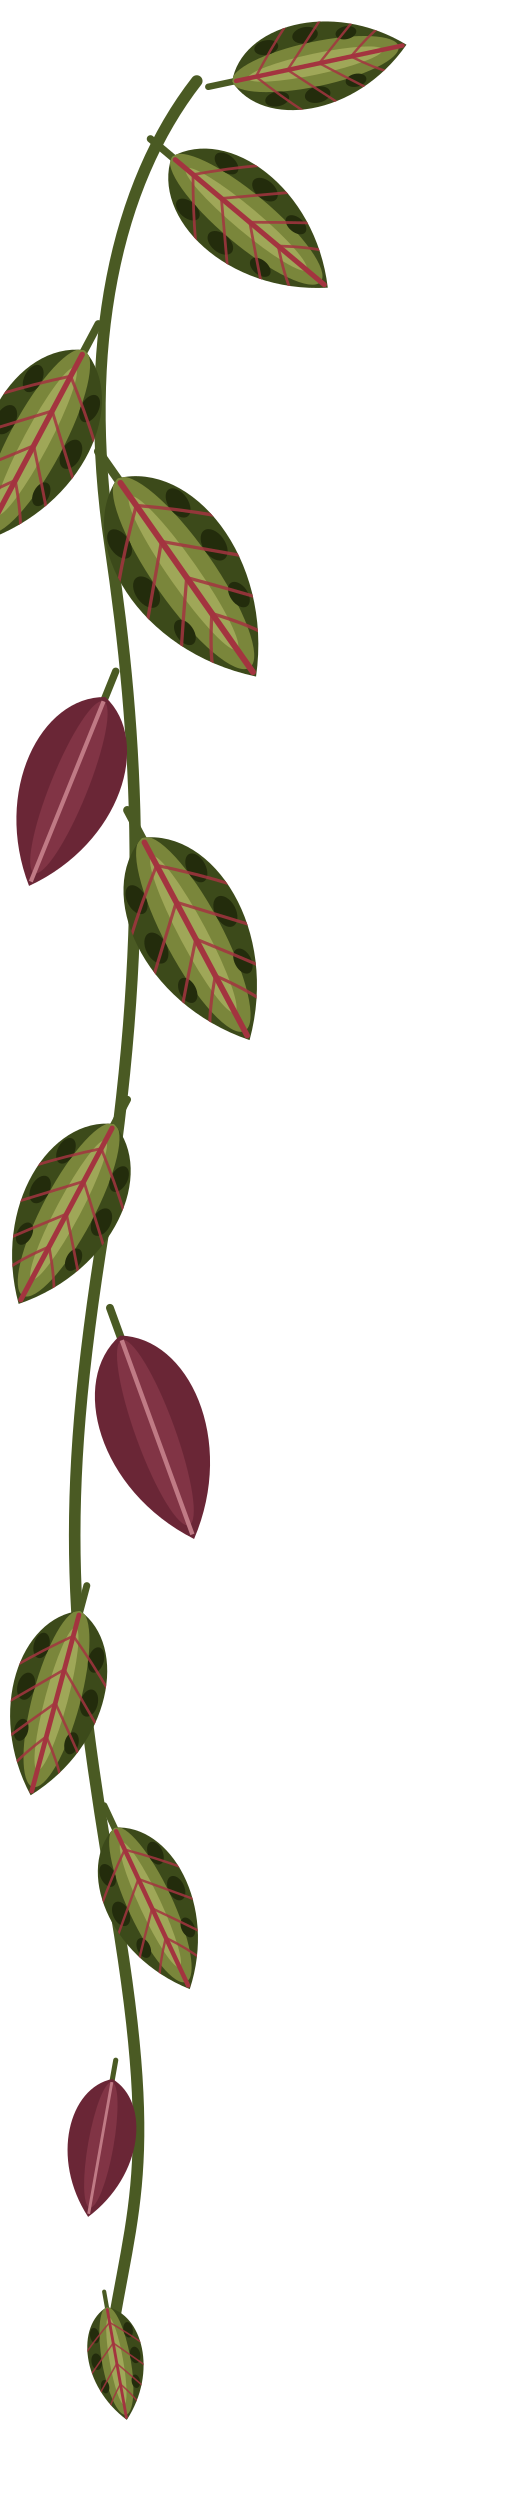
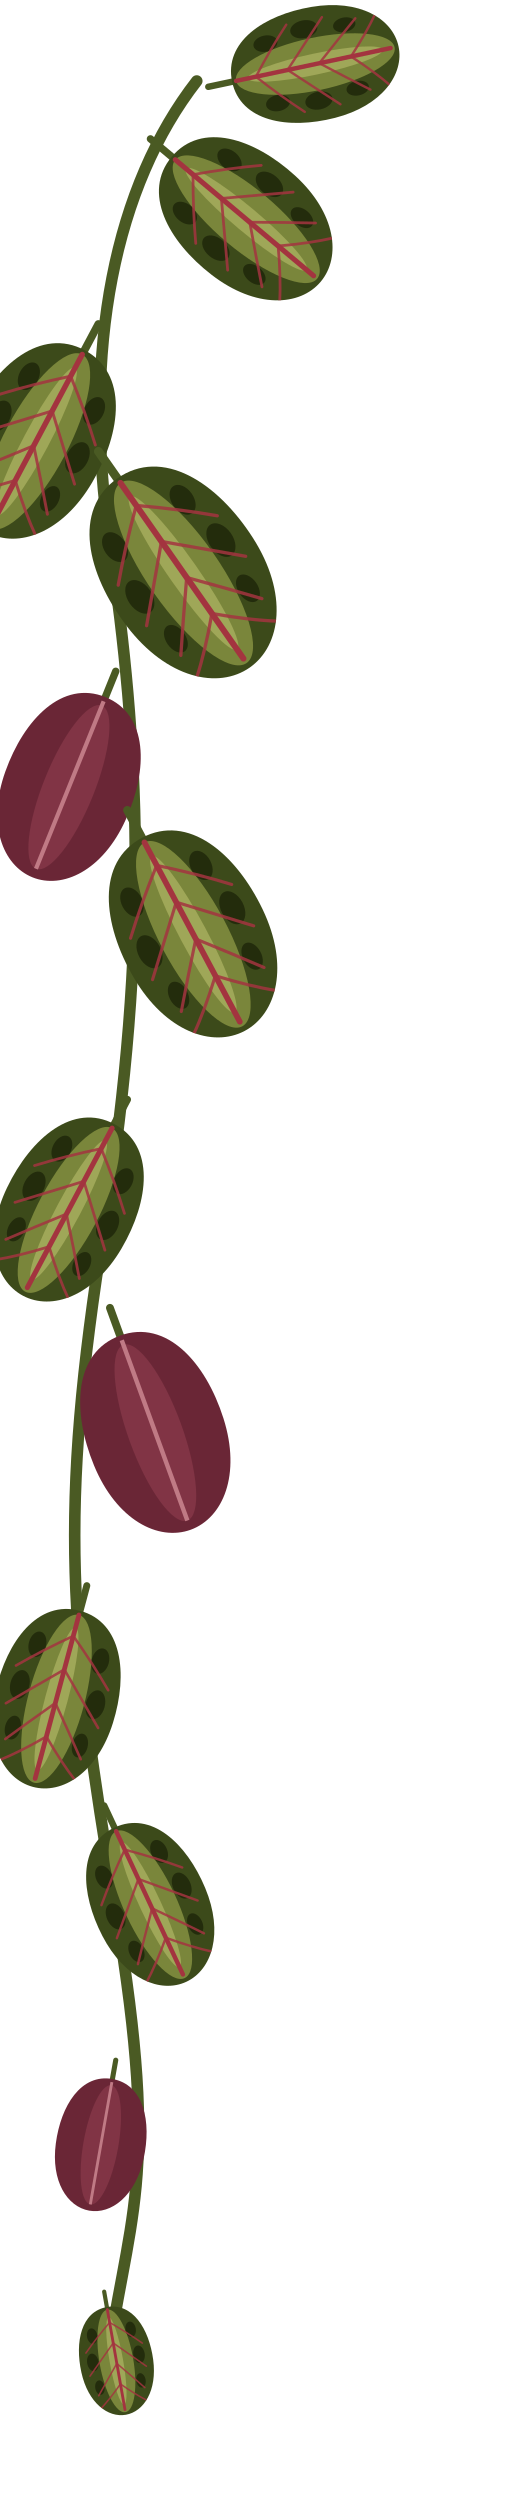
<svg xmlns="http://www.w3.org/2000/svg" viewBox="0 -12 90 432" width="90" height="432">
  <defs>
    <clipPath id="forma">
-       <path d="M6 0 C 11 -13, 34 -15, 50 0 C 34 15, 11 13, 6 0 Z" />
+       <path d="M6 0 C 6 -10, 17 -14.5, 29 -14 C 41 -13.5, 48 -7, 48 0 C 48 7, 41 13.5, 29 14 C 17 14.5, 6 10, 6 0 Z" />
    </clipPath>
    <symbol id="hoja" overflow="visible">
      <path d="M0 0 L7 0" stroke="#4a5a23" stroke-width="1.6" stroke-linecap="round" />
      <g clip-path="url(#forma)">
        <rect x="0" y="-16" width="52" height="32" fill="#3c4a1a" />
-         <ellipse cx="27" cy="0" rx="21" ry="5.5" fill="#8f9a45" opacity="0.75" />
+         <ellipse cx="27" cy="0" rx="20" ry="6.5" fill="#8f9a45" opacity="0.75" />
        <ellipse cx="27" cy="0" rx="17" ry="2.6" fill="#b8bd6a" opacity="0.6" />
        <g fill="#232c0c">
-           <ellipse cx="16" cy="-6.5" rx="3" ry="1.8" />
-           <ellipse cx="16" cy="6.5" rx="3" ry="1.8" />
-           <ellipse cx="26" cy="-7.5" rx="3.2" ry="2" />
-           <ellipse cx="26" cy="7.5" rx="3.2" ry="2" />
-           <ellipse cx="36" cy="-6" rx="2.6" ry="1.6" />
-           <ellipse cx="36" cy="6" rx="2.6" ry="1.6" />
+           <ellipse cx="16" cy="-7.5" rx="3" ry="2" />
+           <ellipse cx="16" cy="7.5" rx="3" ry="2" />
+           <ellipse cx="26" cy="-9" rx="3.4" ry="2.2" />
+           <ellipse cx="26" cy="9" rx="3.4" ry="2.2" />
+           <ellipse cx="36" cy="-8" rx="2.8" ry="1.8" />
+           <ellipse cx="36" cy="8" rx="2.8" ry="1.8" />
        </g>
        <g stroke="#a3343f" fill="none" stroke-linecap="round">
-           <path d="M7 0 L49 0" stroke-width="1.1" />
-           <path d="M12 0 Q 17 -6, 22 -11 M12 0 Q 17 6, 22 11 M20 0 Q 26 -6, 31 -11 M20 0 Q 26 6, 31 11 M28 0 Q 34 -5, 39 -9 M28 0 Q 34 5, 39 9 M36 0 Q 41 -4, 45 -6 M36 0 Q 41 4, 45 6" stroke-width="0.6" opacity="0.85" />
+           <path d="M7 0 L46 0" stroke-width="1.1" />
+           <path d="M12 0 Q 17 -6, 22 -11 M12 0 Q 17 6, 22 11 M20 0 Q 26 -6, 31 -11 M20 0 Q 26 6, 31 11 M28 0 Q 34 -5, 39 -9 M28 0 Q 34 5, 39 9 M36 0 Q 41 -5, 44 -9 M36 0 Q 41 5, 44 9" stroke-width="0.6" opacity="0.85" />
        </g>
      </g>
    </symbol>
    <symbol id="enves" overflow="visible">
      <path d="M0 0 L7 0" stroke="#4a5a23" stroke-width="1.6" stroke-linecap="round" />
      <g clip-path="url(#forma)">
        <rect x="0" y="-16" width="52" height="32" fill="#6a2636" />
-         <ellipse cx="27" cy="0" rx="20" ry="4" fill="#8a3a4b" opacity="0.7" />
-         <path d="M7 0 L49 0" stroke="#c07a85" stroke-width="0.9" />
+         <ellipse cx="27" cy="0" rx="19" ry="5.5" fill="#8a3a4b" opacity="0.7" />
+         <path d="M7 0 L46 0" stroke="#c07a85" stroke-width="0.9" />
      </g>
    </symbol>
  </defs>
  <path d="M34 2 C 20 20, 14 48, 19 82 S 26 150, 18 200 S 12 270, 20 318 S 22 370, 18 400" fill="none" stroke="#4a5a23" stroke-width="2" stroke-linecap="round" />
  <use href="#hoja" transform="translate(36 3) rotate(-12) scale(0.7)" />
  <use href="#hoja" transform="translate(26 12) rotate(40) scale(0.8)" />
  <use href="#hoja" transform="translate(17 44) rotate(118) scale(0.85)" />
  <use href="#hoja" transform="translate(17 66) rotate(55) scale(0.95)" />
  <use href="#enves" transform="translate(20 104) rotate(112) scale(0.8)" />
  <use href="#hoja" transform="translate(22 128) rotate(62) scale(0.9)" />
  <use href="#hoja" transform="translate(22 178) rotate(118) scale(0.8)" />
  <use href="#enves" transform="translate(19 214) rotate(70) scale(0.85)" />
  <use href="#hoja" transform="translate(15 262) rotate(105) scale(0.75)" />
  <use href="#hoja" transform="translate(18 300) rotate(65) scale(0.7)" />
  <use href="#enves" transform="translate(20 344) rotate(100) scale(0.55)" />
  <use href="#hoja" transform="translate(18 384) rotate(80) scale(0.45)" />
</svg>
